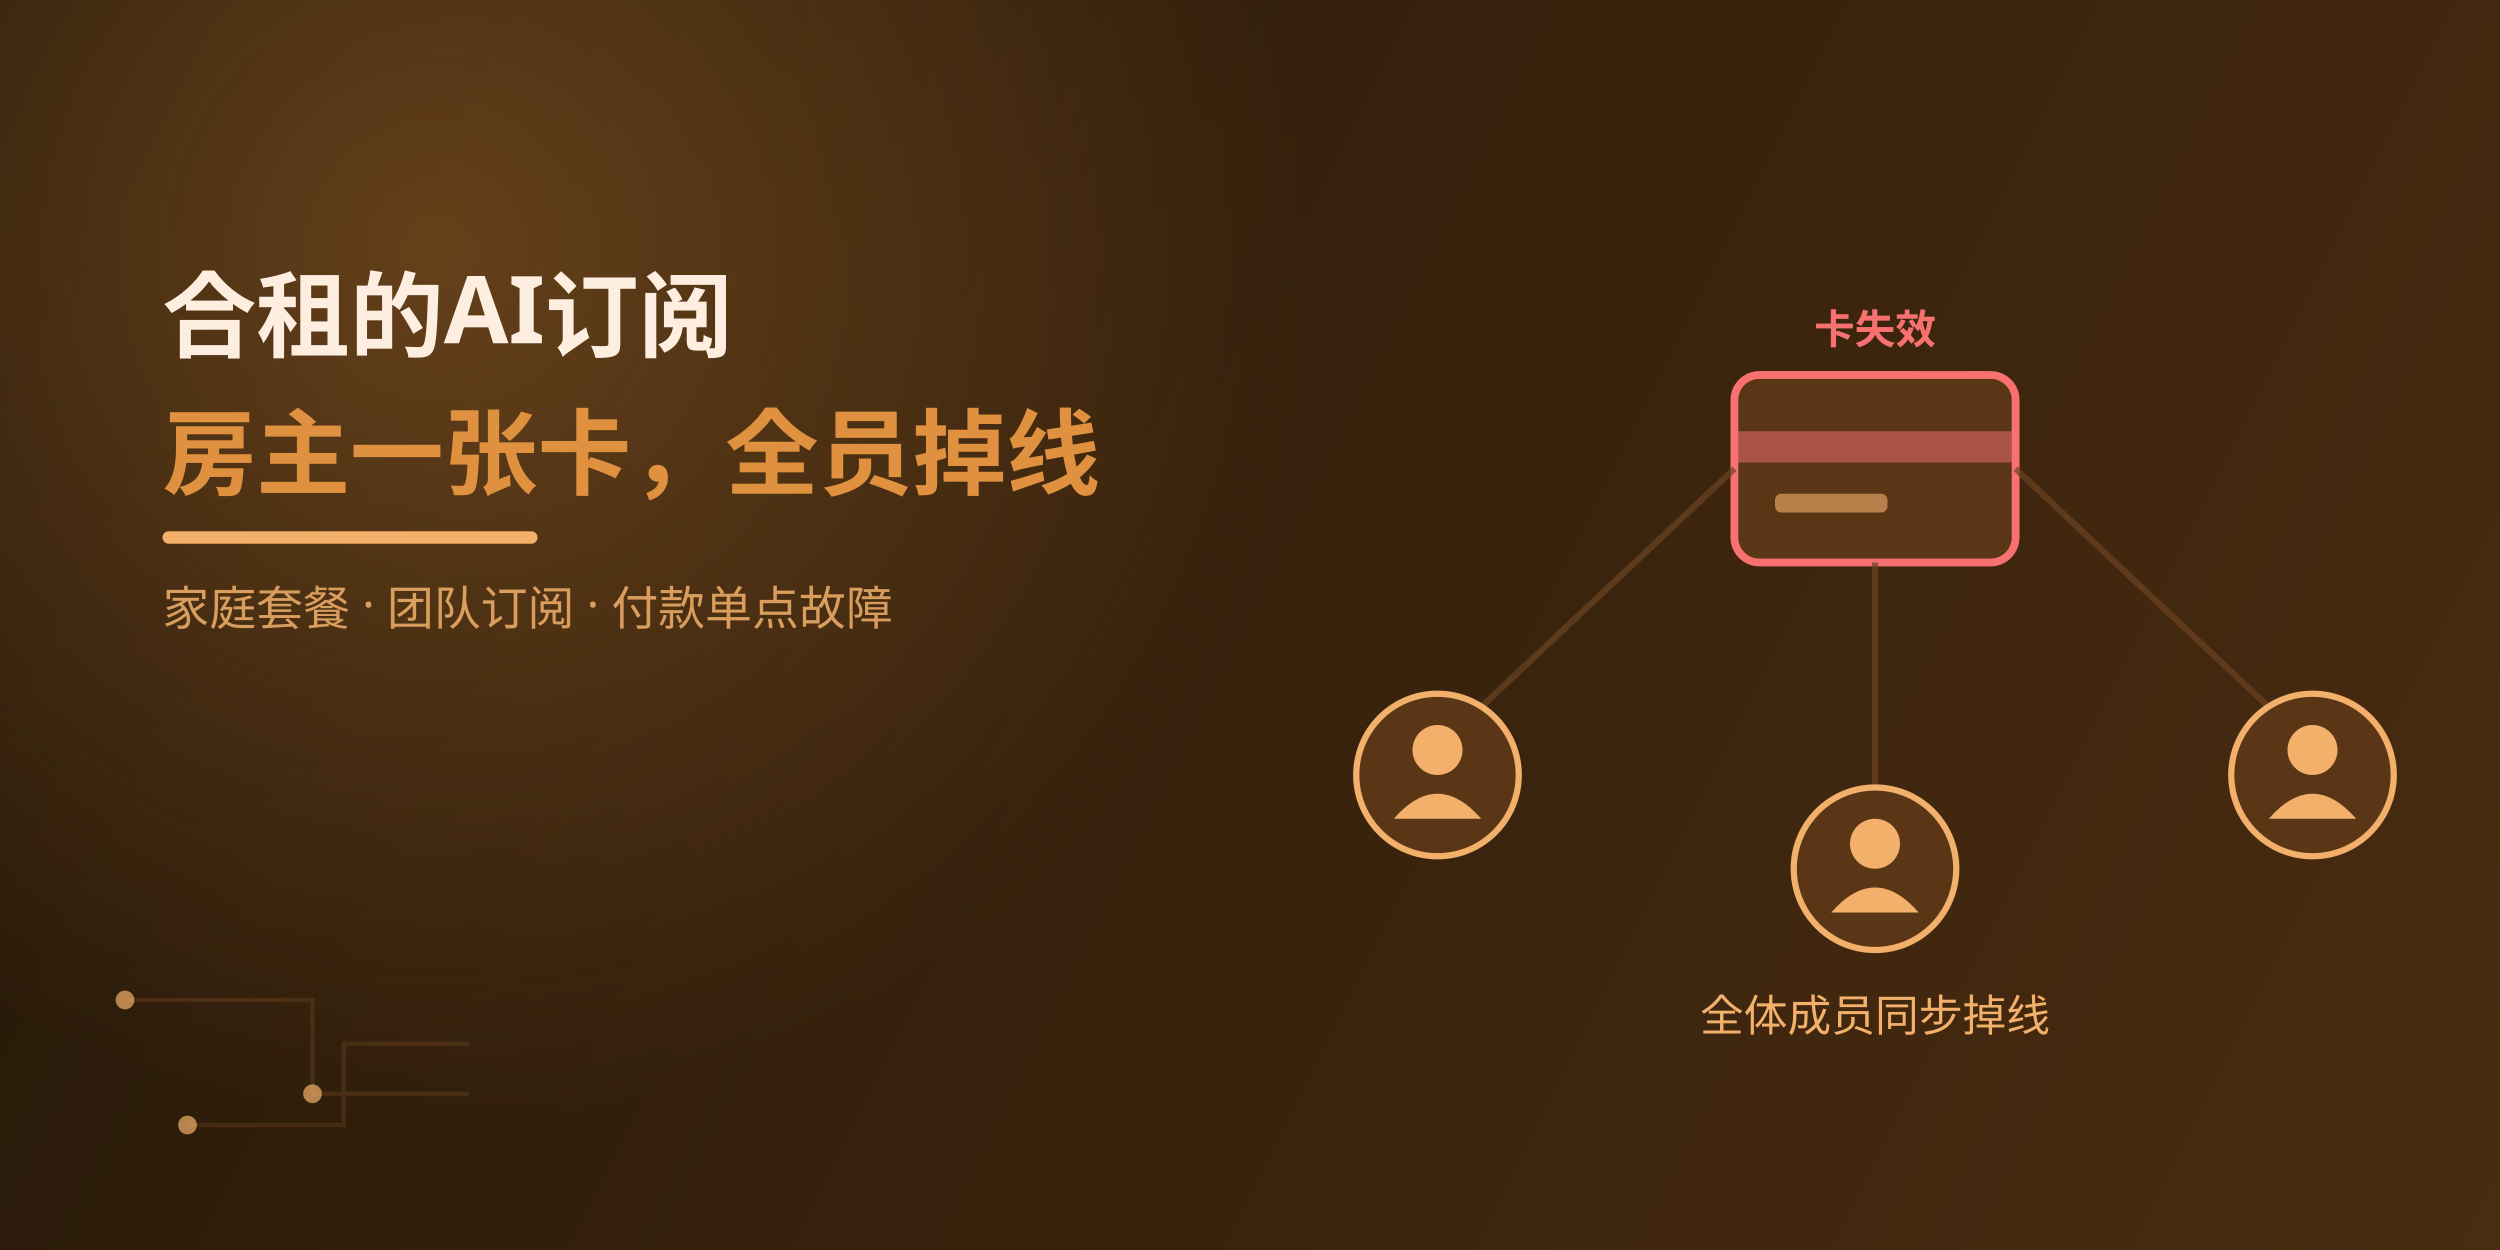
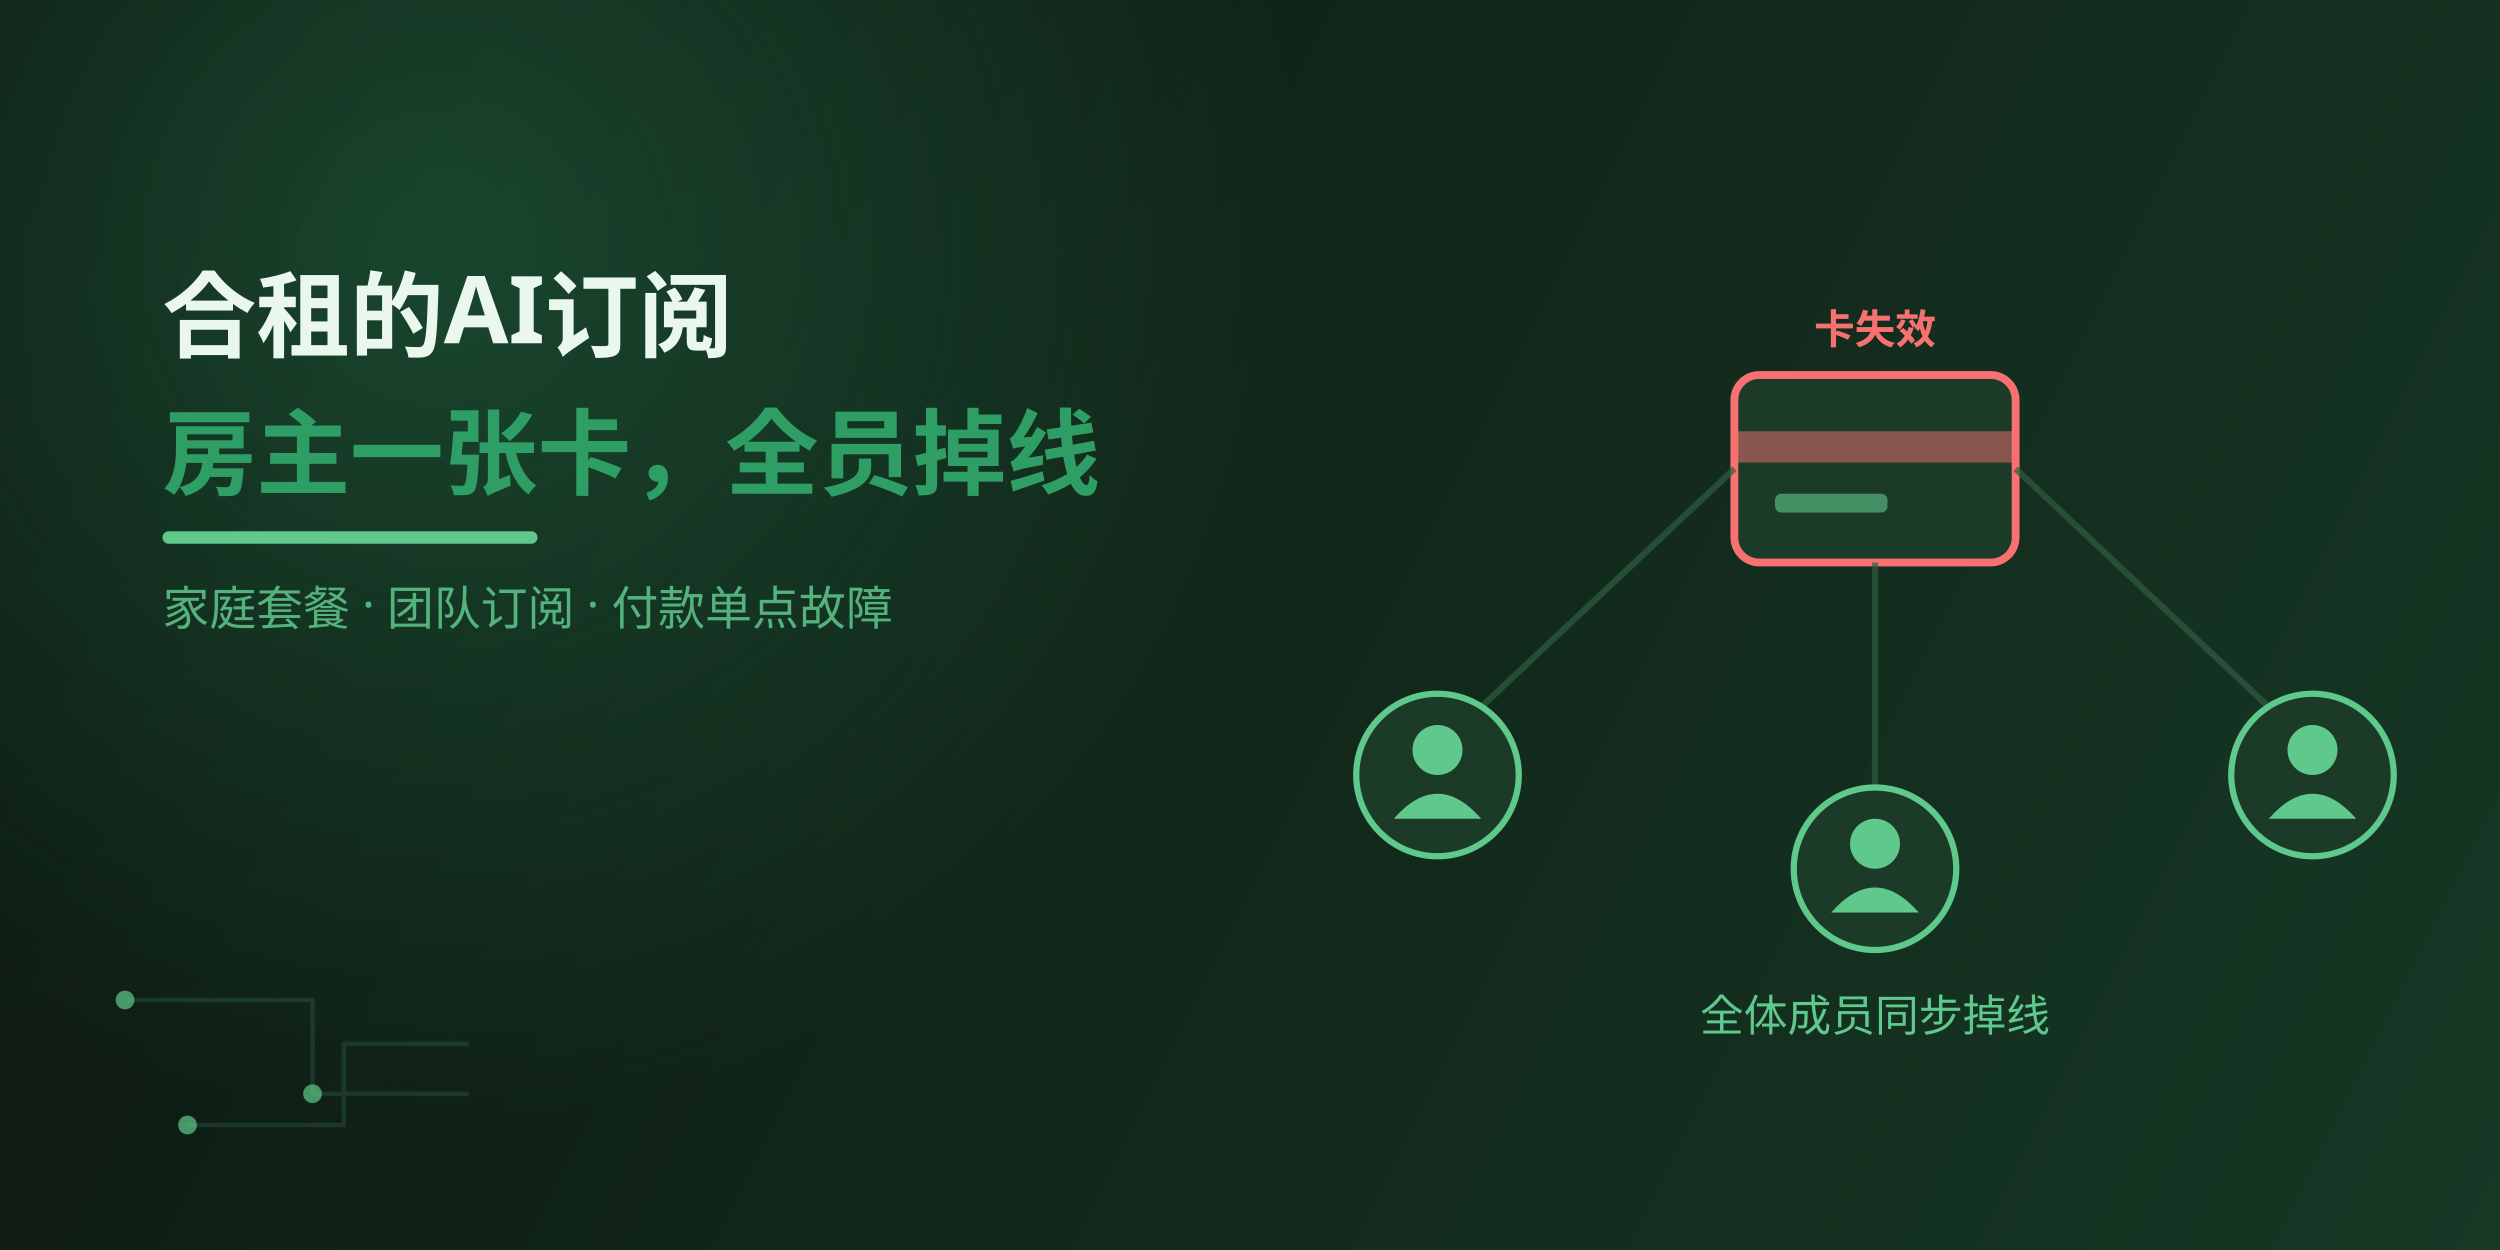
<svg xmlns="http://www.w3.org/2000/svg" viewBox="0 0 800 400" role="img" aria-label="合租AI订阅房主付款卡失效全员掉线封面图">
  <defs>
    <linearGradient id="bgGradShare" x1="0" y1="0" x2="800" y2="400" gradientUnits="userSpaceOnUse">
-       <stop offset="0" stop-color="#241708" />
-       <stop offset="1" stop-color="#4a2c10" />
+       <stop offset="0" stop-color="#0d1610" />
+       <stop offset="1" stop-color="#163825" />
    </linearGradient>
    <radialGradient id="glowShare" cx="140" cy="80" r="280" gradientUnits="userSpaceOnUse">
-       <stop offset="0" stop-color="#e0913f" stop-opacity="0.32" />
-       <stop offset="1" stop-color="#e0913f" stop-opacity="0" />
+       <stop offset="0" stop-color="#2f9e64" stop-opacity="0.32" />
+       <stop offset="1" stop-color="#2f9e64" stop-opacity="0" />
    </radialGradient>
  </defs>
  <rect width="800" height="400" fill="url(#bgGradShare)" />
  <rect width="800" height="400" fill="url(#glowShare)" />
-   <g stroke="#6b4321" stroke-width="1.4" opacity="0.4" fill="none">
+   <g stroke="#2d5c40" stroke-width="1.4" opacity="0.4" fill="none">
    <path d="M40 320 h60 v30 h50" />
    <path d="M60 360 h50 v-26 h40" />
  </g>
-   <g fill="#f2b06a" opacity="0.7">
+   <g fill="#5fc98c" opacity="0.7">
    <circle cx="40" cy="320" r="3" />
    <circle cx="100" cy="350" r="3" />
    <circle cx="60" cy="360" r="3" />
  </g>
-   <text x="52" y="112" font-family="'PingFang SC','Microsoft YaHei',sans-serif" font-size="30" font-weight="700" fill="#fdeee0">合租的AI订阅</text>
-   <text x="52" y="156" font-family="'PingFang SC','Microsoft YaHei',sans-serif" font-size="30" font-weight="700" fill="#e0913f">房主一张卡，全员掉线</text>
-   <rect x="52" y="170" width="120" height="4" rx="2" fill="#f2b06a" />
-   <text x="52" y="200" font-family="'PingFang SC','Microsoft YaHei',sans-serif" font-size="15" font-weight="400" fill="#f2b06a" opacity="0.85">家庭套餐 · 团队订阅 · 付款单点故障</text>
+   <text x="52" y="112" font-family="'PingFang SC','Microsoft YaHei',sans-serif" font-size="30" font-weight="700" fill="#eaf7ee">合租的AI订阅</text>
+   <text x="52" y="156" font-family="'PingFang SC','Microsoft YaHei',sans-serif" font-size="30" font-weight="700" fill="#2f9e64">房主一张卡，全员掉线</text>
+   <rect x="52" y="170" width="120" height="4" rx="2" fill="#5fc98c" />
+   <text x="52" y="200" font-family="'PingFang SC','Microsoft YaHei',sans-serif" font-size="15" font-weight="400" fill="#5fc98c" opacity="0.85">家庭套餐 · 团队订阅 · 付款单点故障</text>
  <g transform="translate(600,150)">
-     <rect x="-45" y="-30" width="90" height="60" rx="8" fill="#5a3616" stroke="#f87171" stroke-width="2.5" />
+     <rect x="-45" y="-30" width="90" height="60" rx="8" fill="#1b3a28" stroke="#f87171" stroke-width="2.5" />
    <rect x="-45" y="-12" width="90" height="10" fill="#f87171" opacity="0.5" />
-     <rect x="-32" y="8" width="36" height="6" rx="2" fill="#f2b06a" opacity="0.6" />
+     <rect x="-32" y="8" width="36" height="6" rx="2" fill="#5fc98c" opacity="0.6" />
    <text x="0" y="-40" text-anchor="middle" font-family="'PingFang SC','Microsoft YaHei',sans-serif" font-size="13" fill="#f87171" font-weight="700">卡失效</text>
  </g>
-   <g stroke="#6b4321" stroke-width="2" fill="none" opacity="0.7">
+   <g stroke="#2d5c40" stroke-width="2" fill="none" opacity="0.7">
    <path d="M555 150 L470 230" />
    <path d="M600 180 L600 260" />
    <path d="M645 150 L730 230" />
  </g>
-   <g fill="#5a3616" stroke="#f2b06a" stroke-width="2">
+   <g fill="#1b3a28" stroke="#5fc98c" stroke-width="2">
    <circle cx="460" cy="248" r="26" />
    <circle cx="600" cy="278" r="26" />
    <circle cx="740" cy="248" r="26" />
  </g>
-   <g fill="#f2b06a">
+   <g fill="#5fc98c">
    <circle cx="460" cy="240" r="8" />
    <path d="M446 262 q14 -16 28 0 z" />
    <circle cx="600" cy="270" r="8" />
    <path d="M586 292 q14 -16 28 0 z" />
    <circle cx="740" cy="240" r="8" />
    <path d="M726 262 q14 -16 28 0 z" />
  </g>
-   <text x="600" y="330" text-anchor="middle" font-family="'PingFang SC','Microsoft YaHei',sans-serif" font-size="14" fill="#f2b06a">全体成员同步掉线</text>
+   <text x="600" y="330" text-anchor="middle" font-family="'PingFang SC','Microsoft YaHei',sans-serif" font-size="14" fill="#5fc98c">全体成员同步掉线</text>
</svg>
